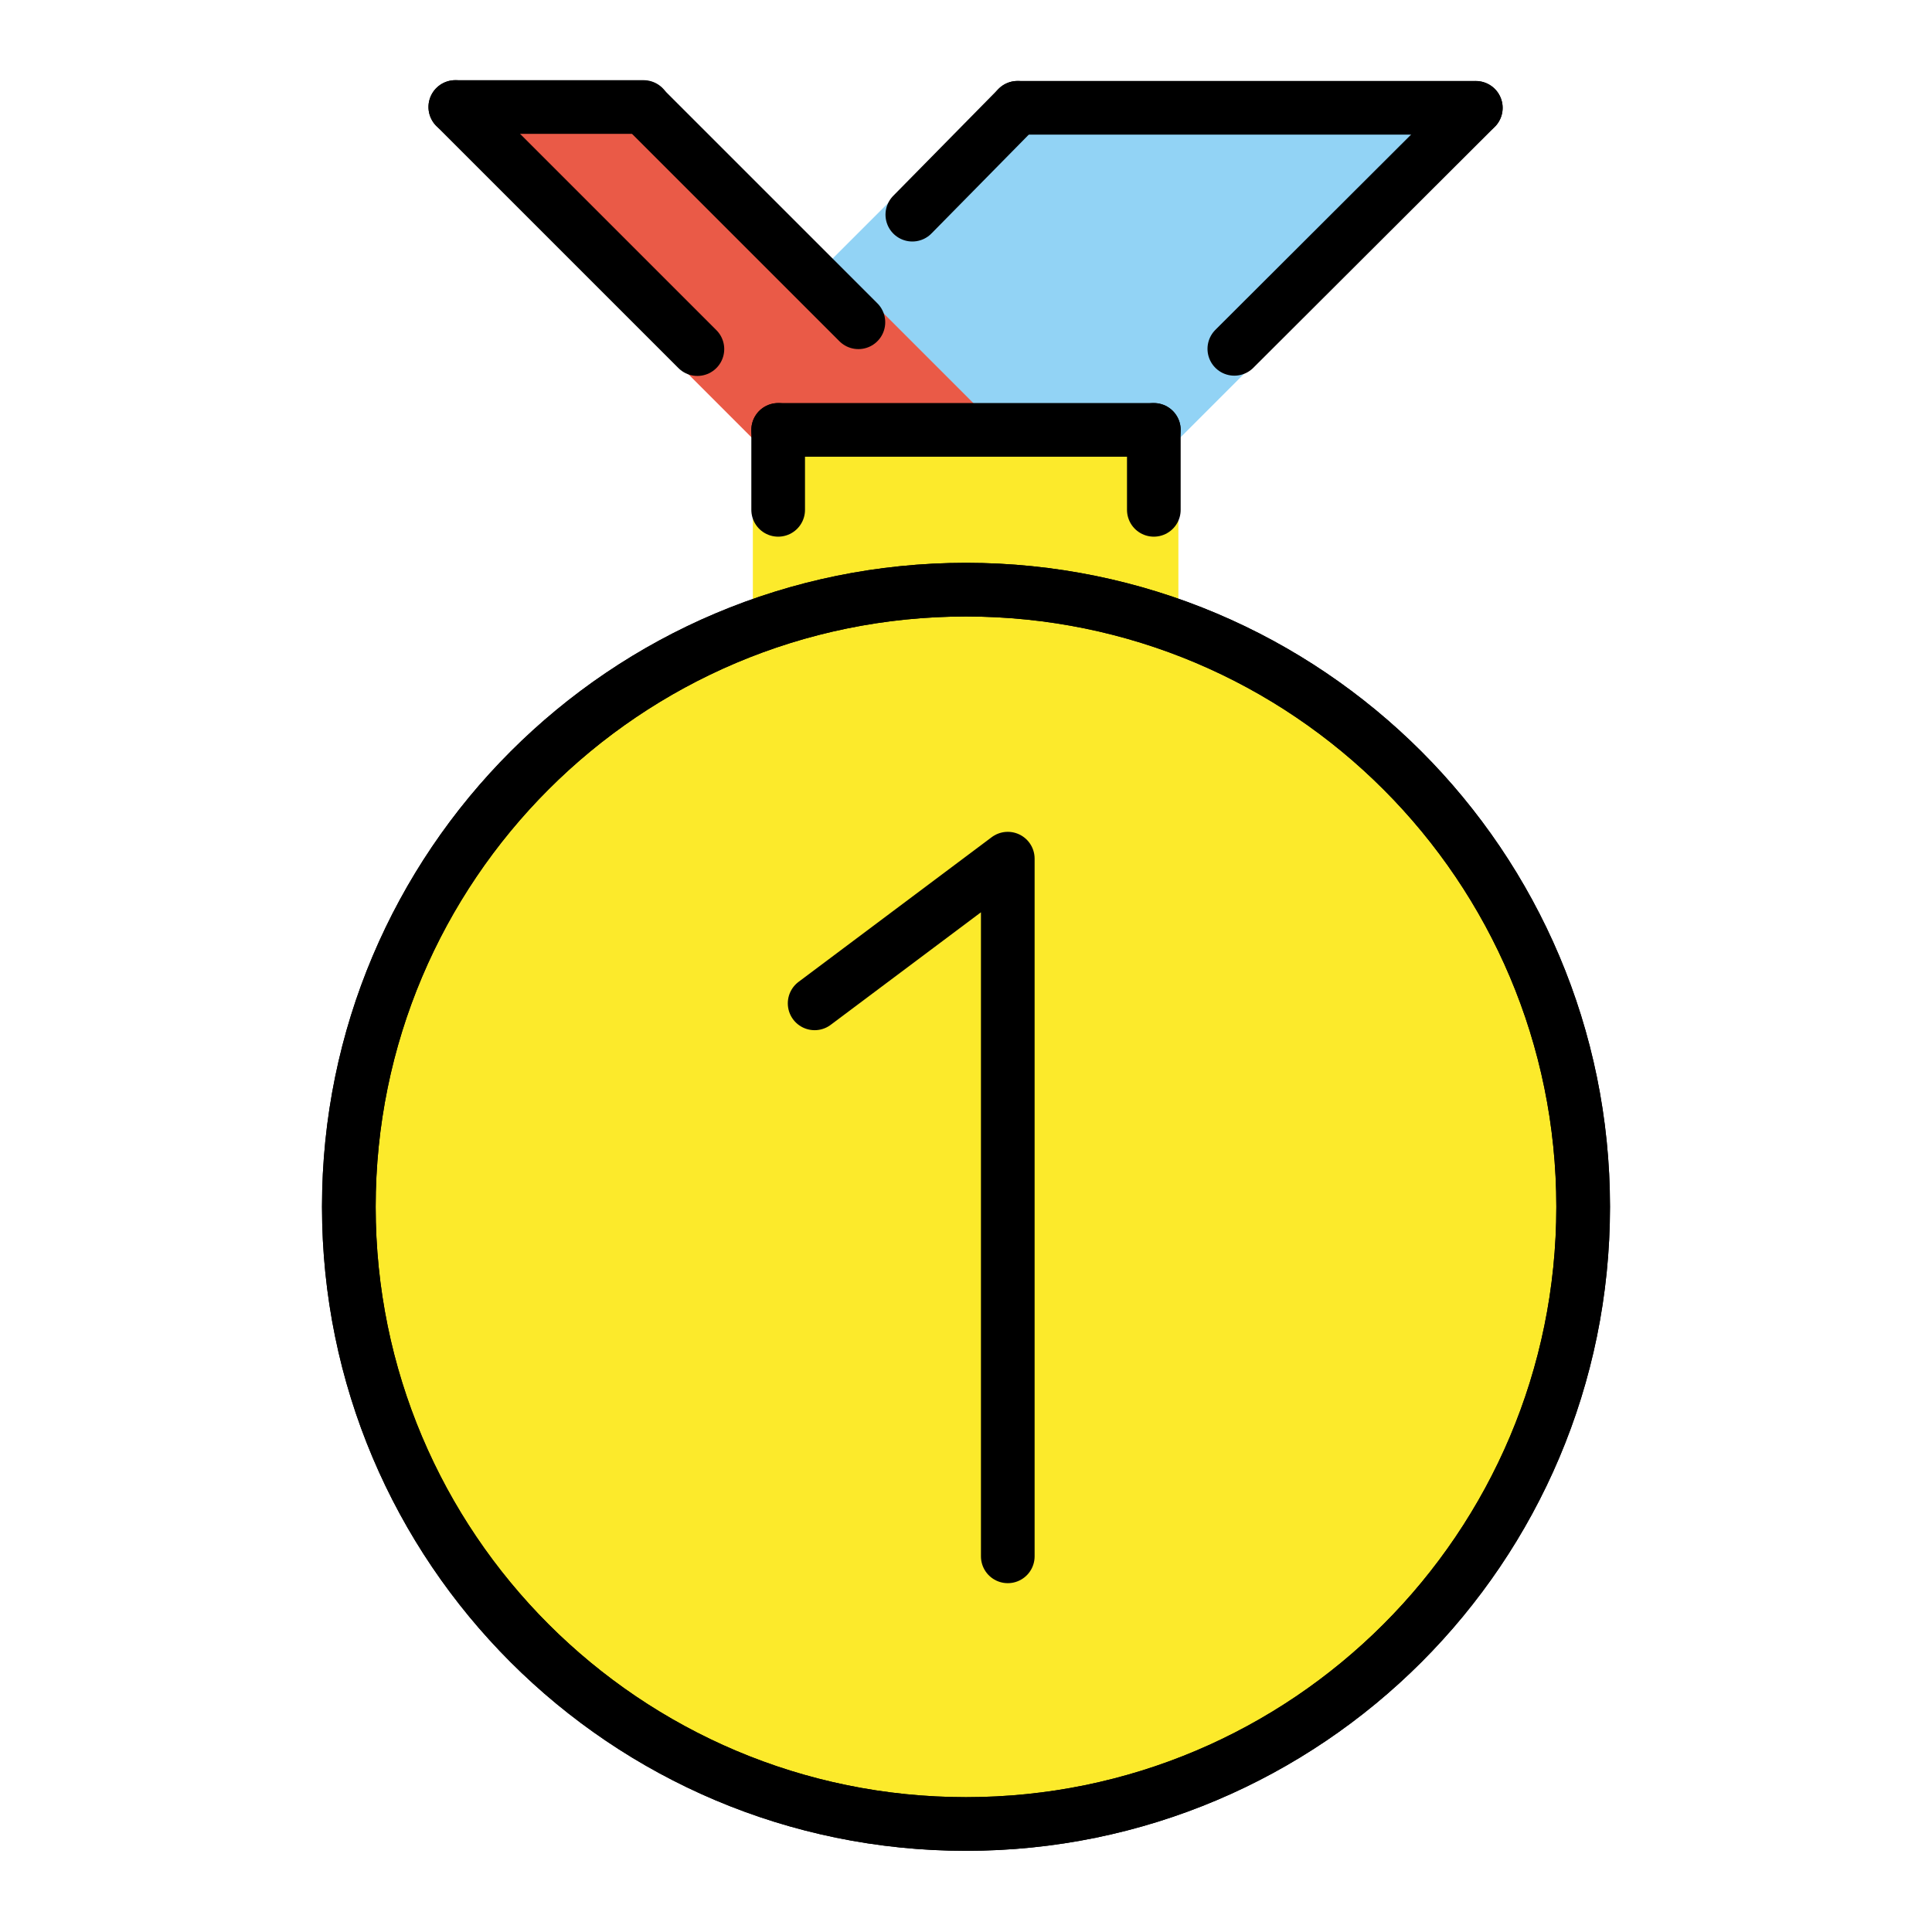
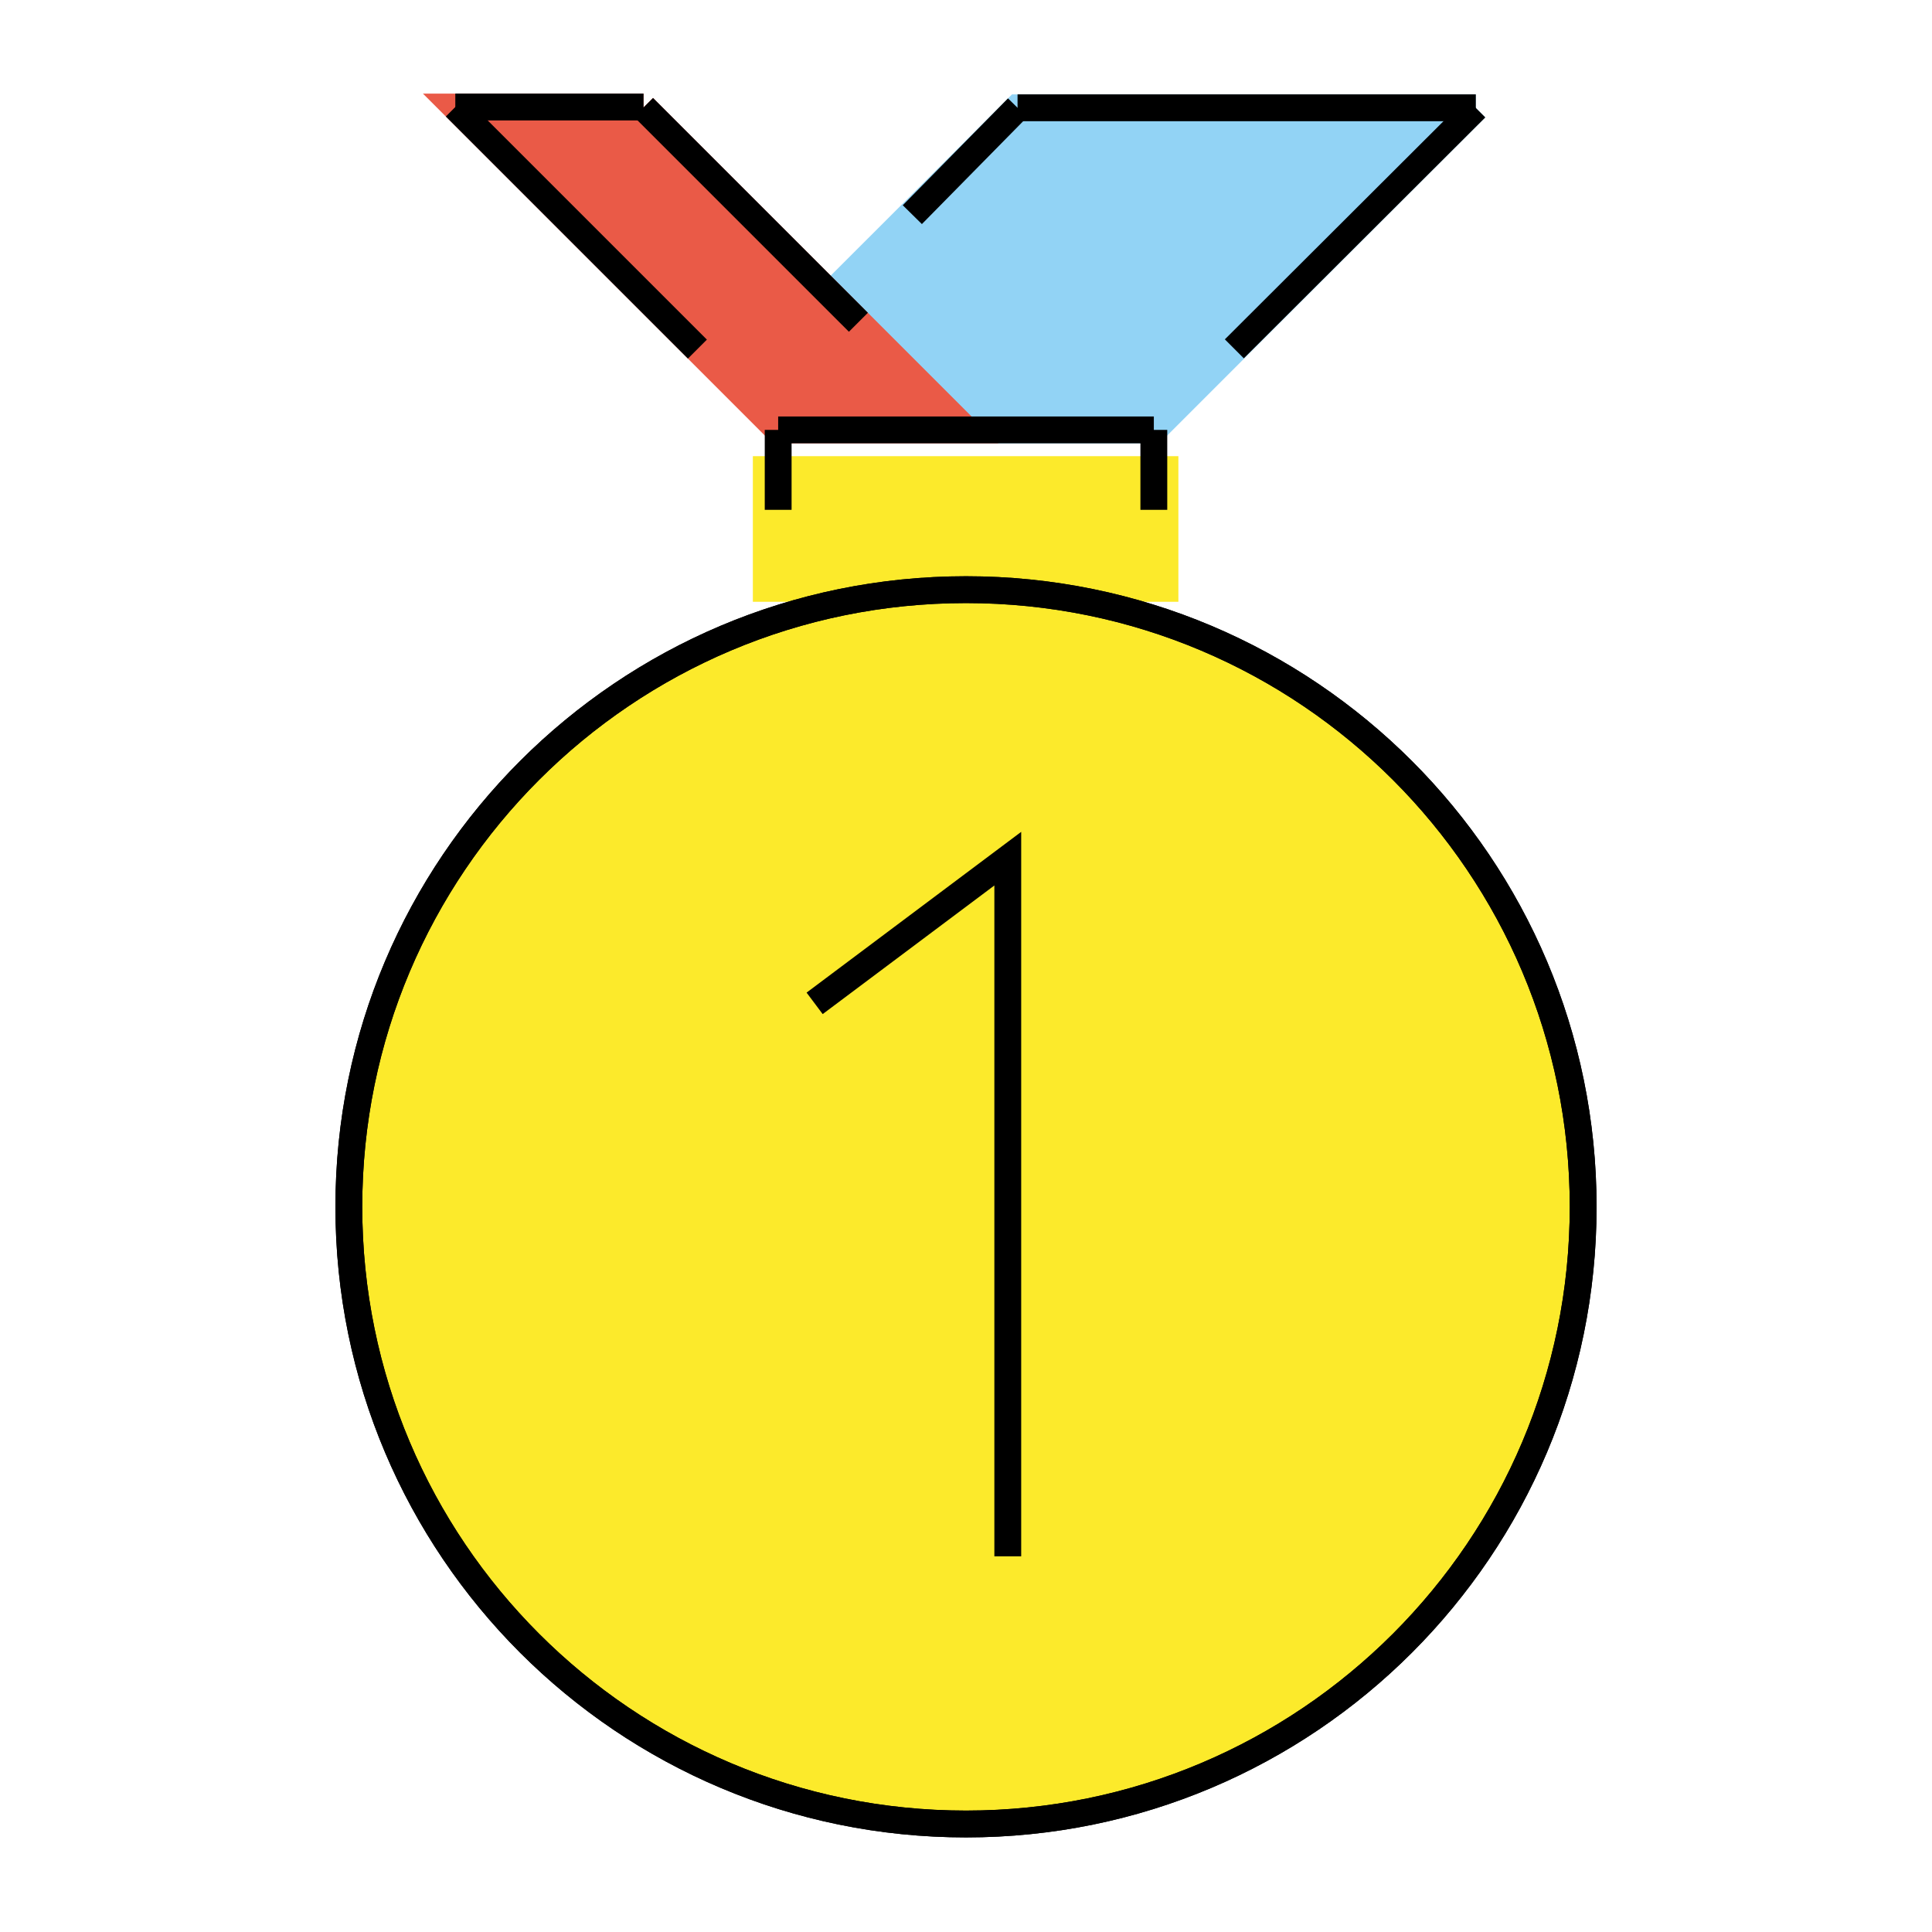
<svg xmlns="http://www.w3.org/2000/svg" id="emoji" viewBox="0 0 72 72">
  <g id="color">
    <polyline fill="#fcea2b" stroke="none" points="28.057,22.427 28.057,17 43.915,17 43.915,22.427" />
-     <polyline fill="#92d3f5" stroke="#92d3f5" stroke-linecap="round" stroke-linejoin="round" stroke-miterlimit="10" stroke-width="1.8" points="54.999,4.022 43,16.021 36,16.021 30.958,10.979 37.921,4.017 54.999,4.017" />
-     <polyline fill="#ea5a47" stroke="#ea5a47" stroke-linecap="round" stroke-linejoin="round" stroke-miterlimit="10" stroke-width="1.8" points="23.983,4.004 36,16.021 29,16.021 16.968,3.988 23.983,3.988" />
-     <circle cx="36" cy="44.975" r="23" fill="#fcea2b" stroke="none" stroke-linecap="round" stroke-linejoin="round" stroke-miterlimit="10" stroke-width="2" />
+     <polyline fill="#92d3f5" stroke="#92d3f5" strokeLinecap="round" strokeLinejoin="round" strokeMiterlimit="10" strokeWidth="1.8" points="54.999,4.022 43,16.021 36,16.021 30.958,10.979 37.921,4.017 54.999,4.017" />
+     <polyline fill="#ea5a47" stroke="#ea5a47" strokeLinecap="round" strokeLinejoin="round" strokeMiterlimit="10" strokeWidth="1.8" points="23.983,4.004 36,16.021 29,16.021 16.968,3.988 23.983,3.988" />
+     <circle cx="36" cy="44.975" r="23" fill="#fcea2b" stroke="none" strokeLinecap="round" strokeLinejoin="round" strokeMiterlimit="10" strokeWidth="2" />
  </g>
  <g id="hair" />
  <g id="skin" />
  <g id="skin-shadow" />
  <g id="line">
-     <circle cx="36" cy="44.975" r="23" fill="none" stroke="#000000" stroke-miterlimit="10" stroke-width="2" />
-     <circle cx="36" cy="44.975" r="23" fill="none" stroke="#000000" stroke-linecap="round" stroke-linejoin="round" stroke-miterlimit="10" stroke-width="2" />
-     <line x1="29" x2="29" y1="19" y2="16.021" fill="none" stroke="#000000" stroke-linecap="round" stroke-linejoin="round" stroke-miterlimit="10" stroke-width="2" />
-     <line x1="43" x2="43" y1="19" y2="16.021" fill="none" stroke="#000000" stroke-linecap="round" stroke-linejoin="round" stroke-miterlimit="10" stroke-width="2" />
-     <line x1="29" x2="43" y1="16.021" y2="16.021" fill="none" stroke="#000000" stroke-linecap="round" stroke-linejoin="round" stroke-miterlimit="10" stroke-width="2" />
-     <line x1="25.99" x2="16.968" y1="13.01" y2="3.988" fill="none" stroke="#000000" stroke-linecap="round" stroke-linejoin="round" stroke-miterlimit="10" stroke-width="2" />
-     <line x1="31.99" x2="23.983" y1="12.01" y2="4.004" fill="none" stroke="#000000" stroke-linecap="round" stroke-linejoin="round" stroke-miterlimit="10" stroke-width="2" />
-     <line x1="34" x2="37.921" y1="8" y2="4.017" fill="none" stroke="#000000" stroke-linecap="round" stroke-linejoin="round" stroke-miterlimit="10" stroke-width="2" />
-     <line x1="46" x2="54.999" y1="13" y2="4.022" fill="none" stroke="#000000" stroke-linecap="round" stroke-linejoin="round" stroke-miterlimit="10" stroke-width="2" />
-     <line x1="16.968" x2="23.983" y1="3.988" y2="3.988" fill="none" stroke="#000000" stroke-linecap="round" stroke-linejoin="round" stroke-miterlimit="10" stroke-width="2" />
-     <line x1="37.921" x2="54.999" y1="4.017" y2="4.017" fill="none" stroke="#000000" stroke-linecap="round" stroke-linejoin="round" stroke-miterlimit="10" stroke-width="2" />
-     <polyline fill="none" stroke="#000000" stroke-linecap="round" stroke-linejoin="round" stroke-miterlimit="10" stroke-width="2" points="30.359,37.392 37.557,32 37.557,58" />
+     <circle cx="36" cy="44.975" r="23" fill="none" stroke="#000000" strokeMiterlimit="10" strokeWidth="2" />
+     <circle cx="36" cy="44.975" r="23" fill="none" stroke="#000000" strokeLinecap="round" strokeLinejoin="round" strokeMiterlimit="10" strokeWidth="2" />
+     <line x1="29" x2="29" y1="19" y2="16.021" fill="none" stroke="#000000" strokeLinecap="round" strokeLinejoin="round" strokeMiterlimit="10" strokeWidth="2" />
+     <line x1="43" x2="43" y1="19" y2="16.021" fill="none" stroke="#000000" strokeLinecap="round" strokeLinejoin="round" strokeMiterlimit="10" strokeWidth="2" />
+     <line x1="29" x2="43" y1="16.021" y2="16.021" fill="none" stroke="#000000" strokeLinecap="round" strokeLinejoin="round" strokeMiterlimit="10" strokeWidth="2" />
+     <line x1="25.99" x2="16.968" y1="13.01" y2="3.988" fill="none" stroke="#000000" strokeLinecap="round" strokeLinejoin="round" strokeMiterlimit="10" strokeWidth="2" />
+     <line x1="31.99" x2="23.983" y1="12.01" y2="4.004" fill="none" stroke="#000000" strokeLinecap="round" strokeLinejoin="round" strokeMiterlimit="10" strokeWidth="2" />
+     <line x1="34" x2="37.921" y1="8" y2="4.017" fill="none" stroke="#000000" strokeLinecap="round" strokeLinejoin="round" strokeMiterlimit="10" strokeWidth="2" />
+     <line x1="46" x2="54.999" y1="13" y2="4.022" fill="none" stroke="#000000" strokeLinecap="round" strokeLinejoin="round" strokeMiterlimit="10" strokeWidth="2" />
+     <line x1="16.968" x2="23.983" y1="3.988" y2="3.988" fill="none" stroke="#000000" strokeLinecap="round" strokeLinejoin="round" strokeMiterlimit="10" strokeWidth="2" />
+     <line x1="37.921" x2="54.999" y1="4.017" y2="4.017" fill="none" stroke="#000000" strokeLinecap="round" strokeLinejoin="round" strokeMiterlimit="10" strokeWidth="2" />
+     <polyline fill="none" stroke="#000000" strokeLinecap="round" strokeLinejoin="round" strokeMiterlimit="10" strokeWidth="2" points="30.359,37.392 37.557,32 37.557,58" />
  </g>
</svg>
